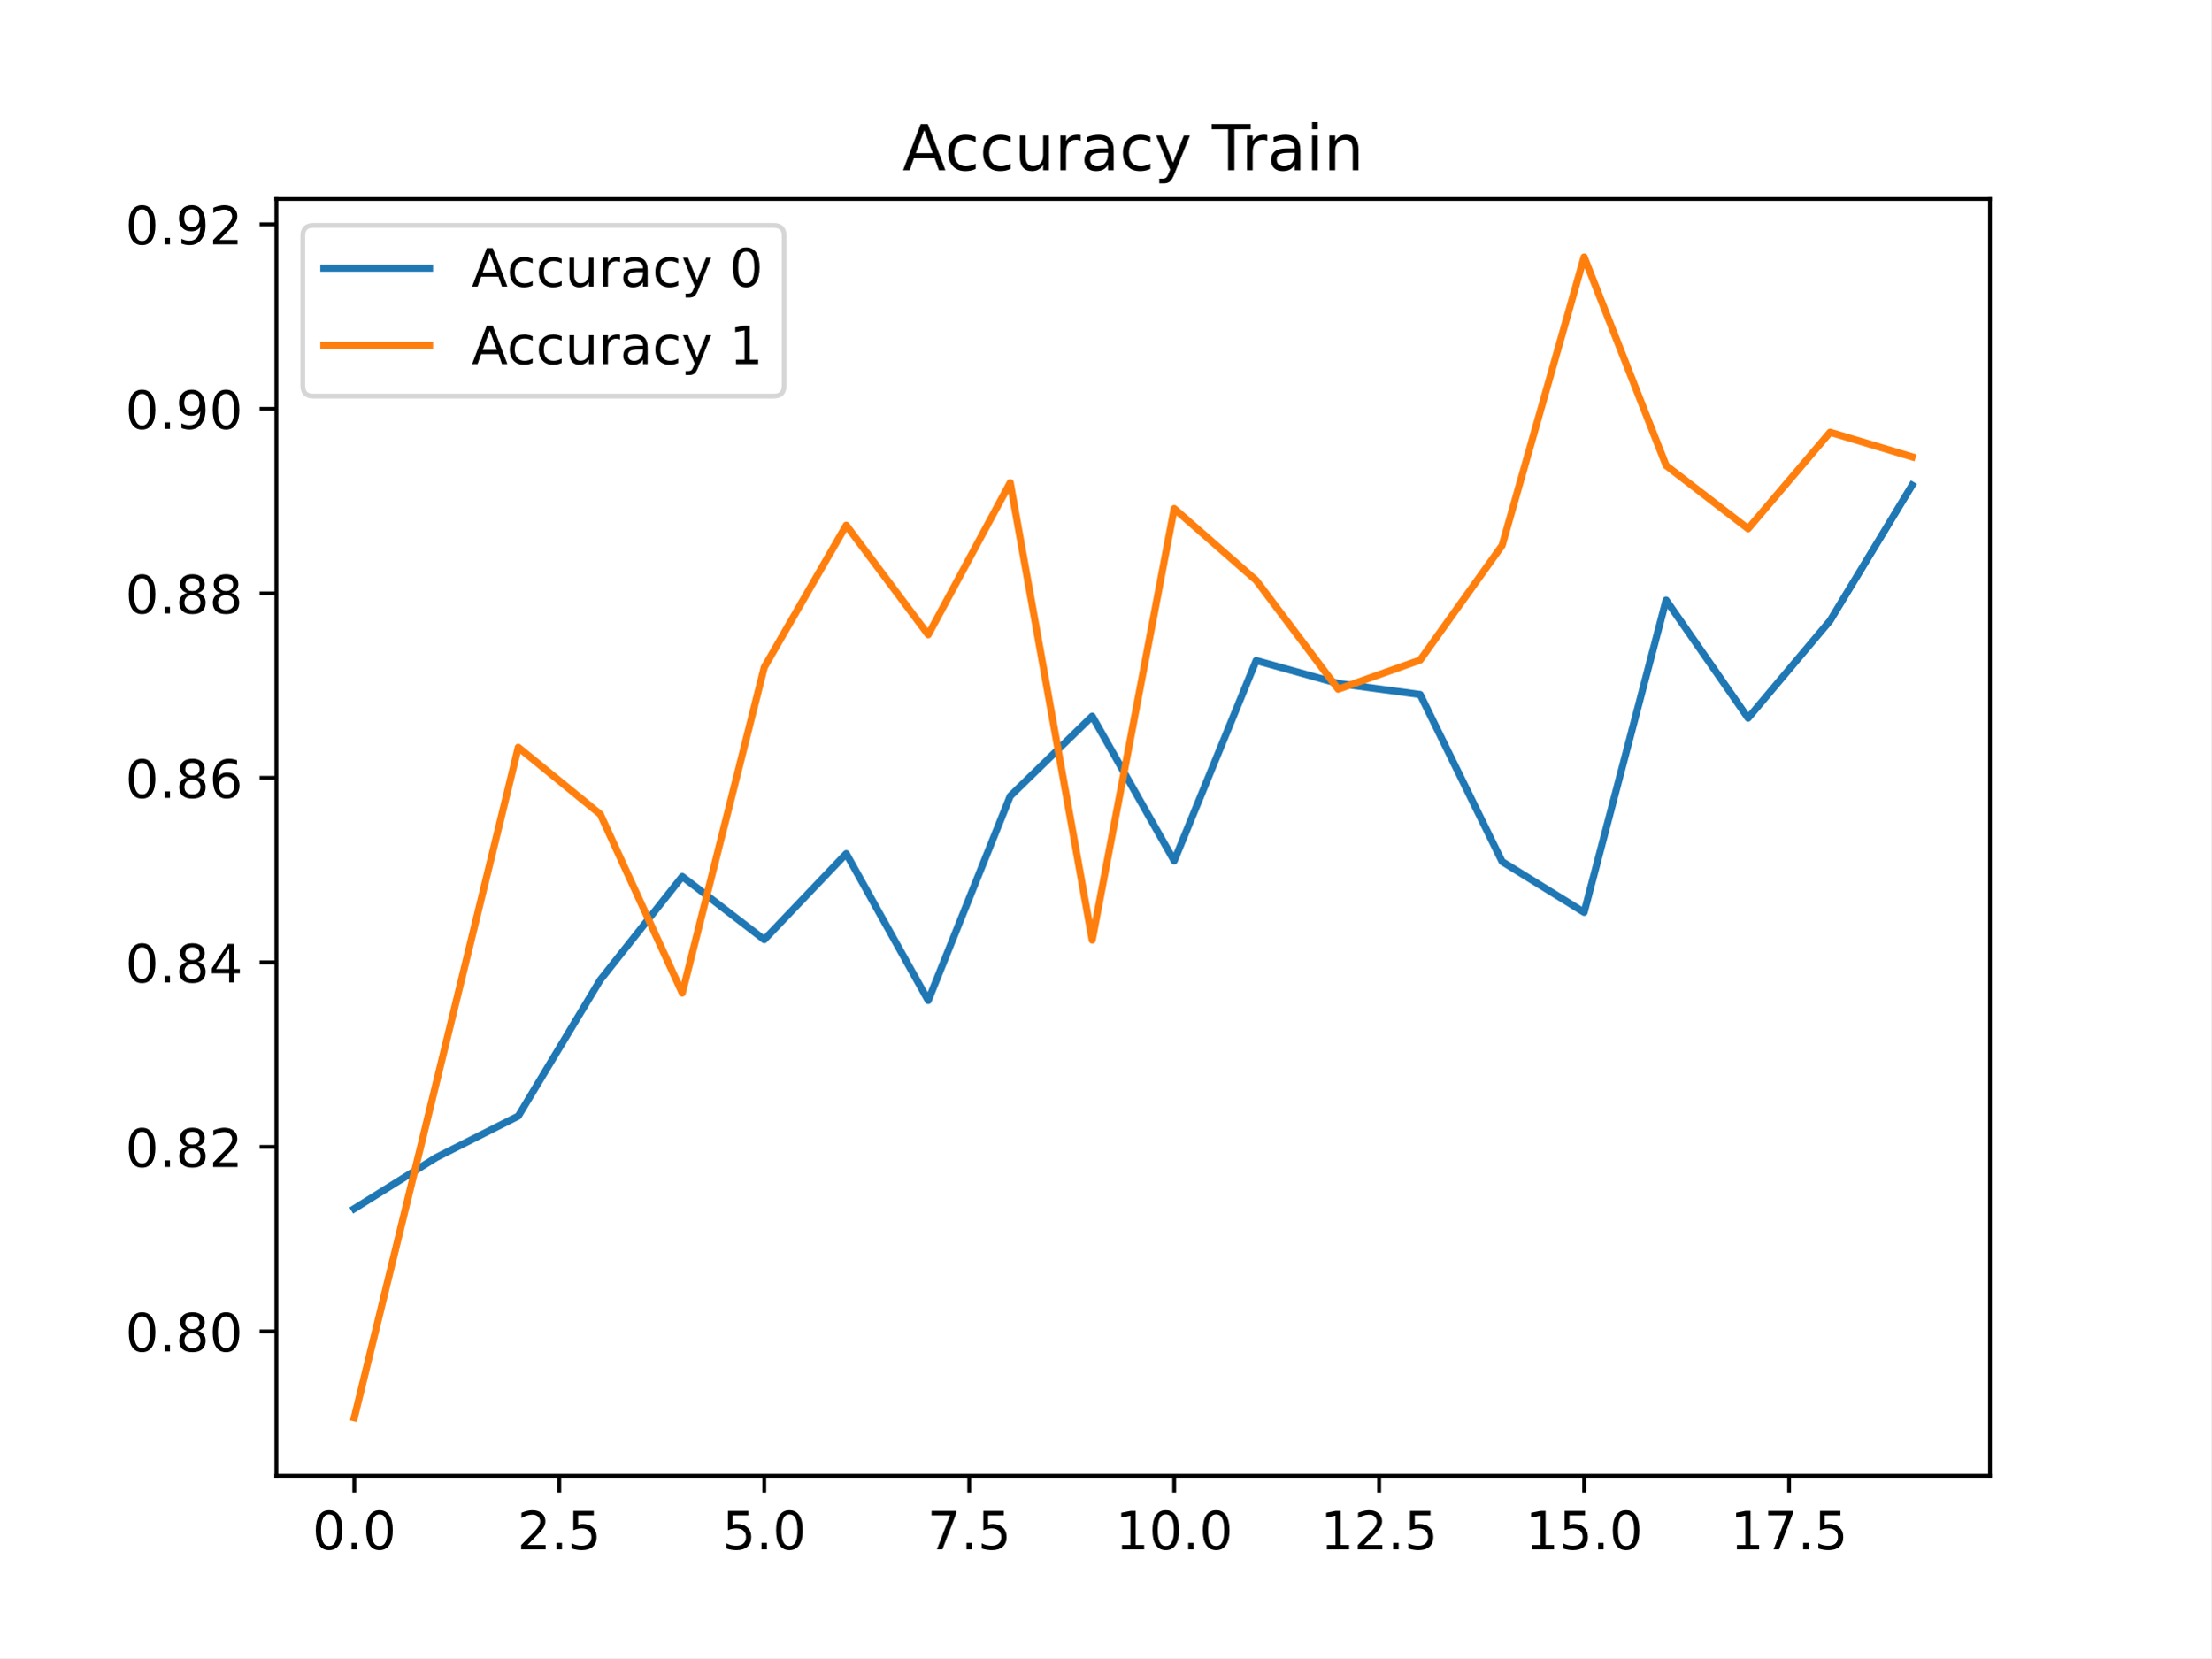
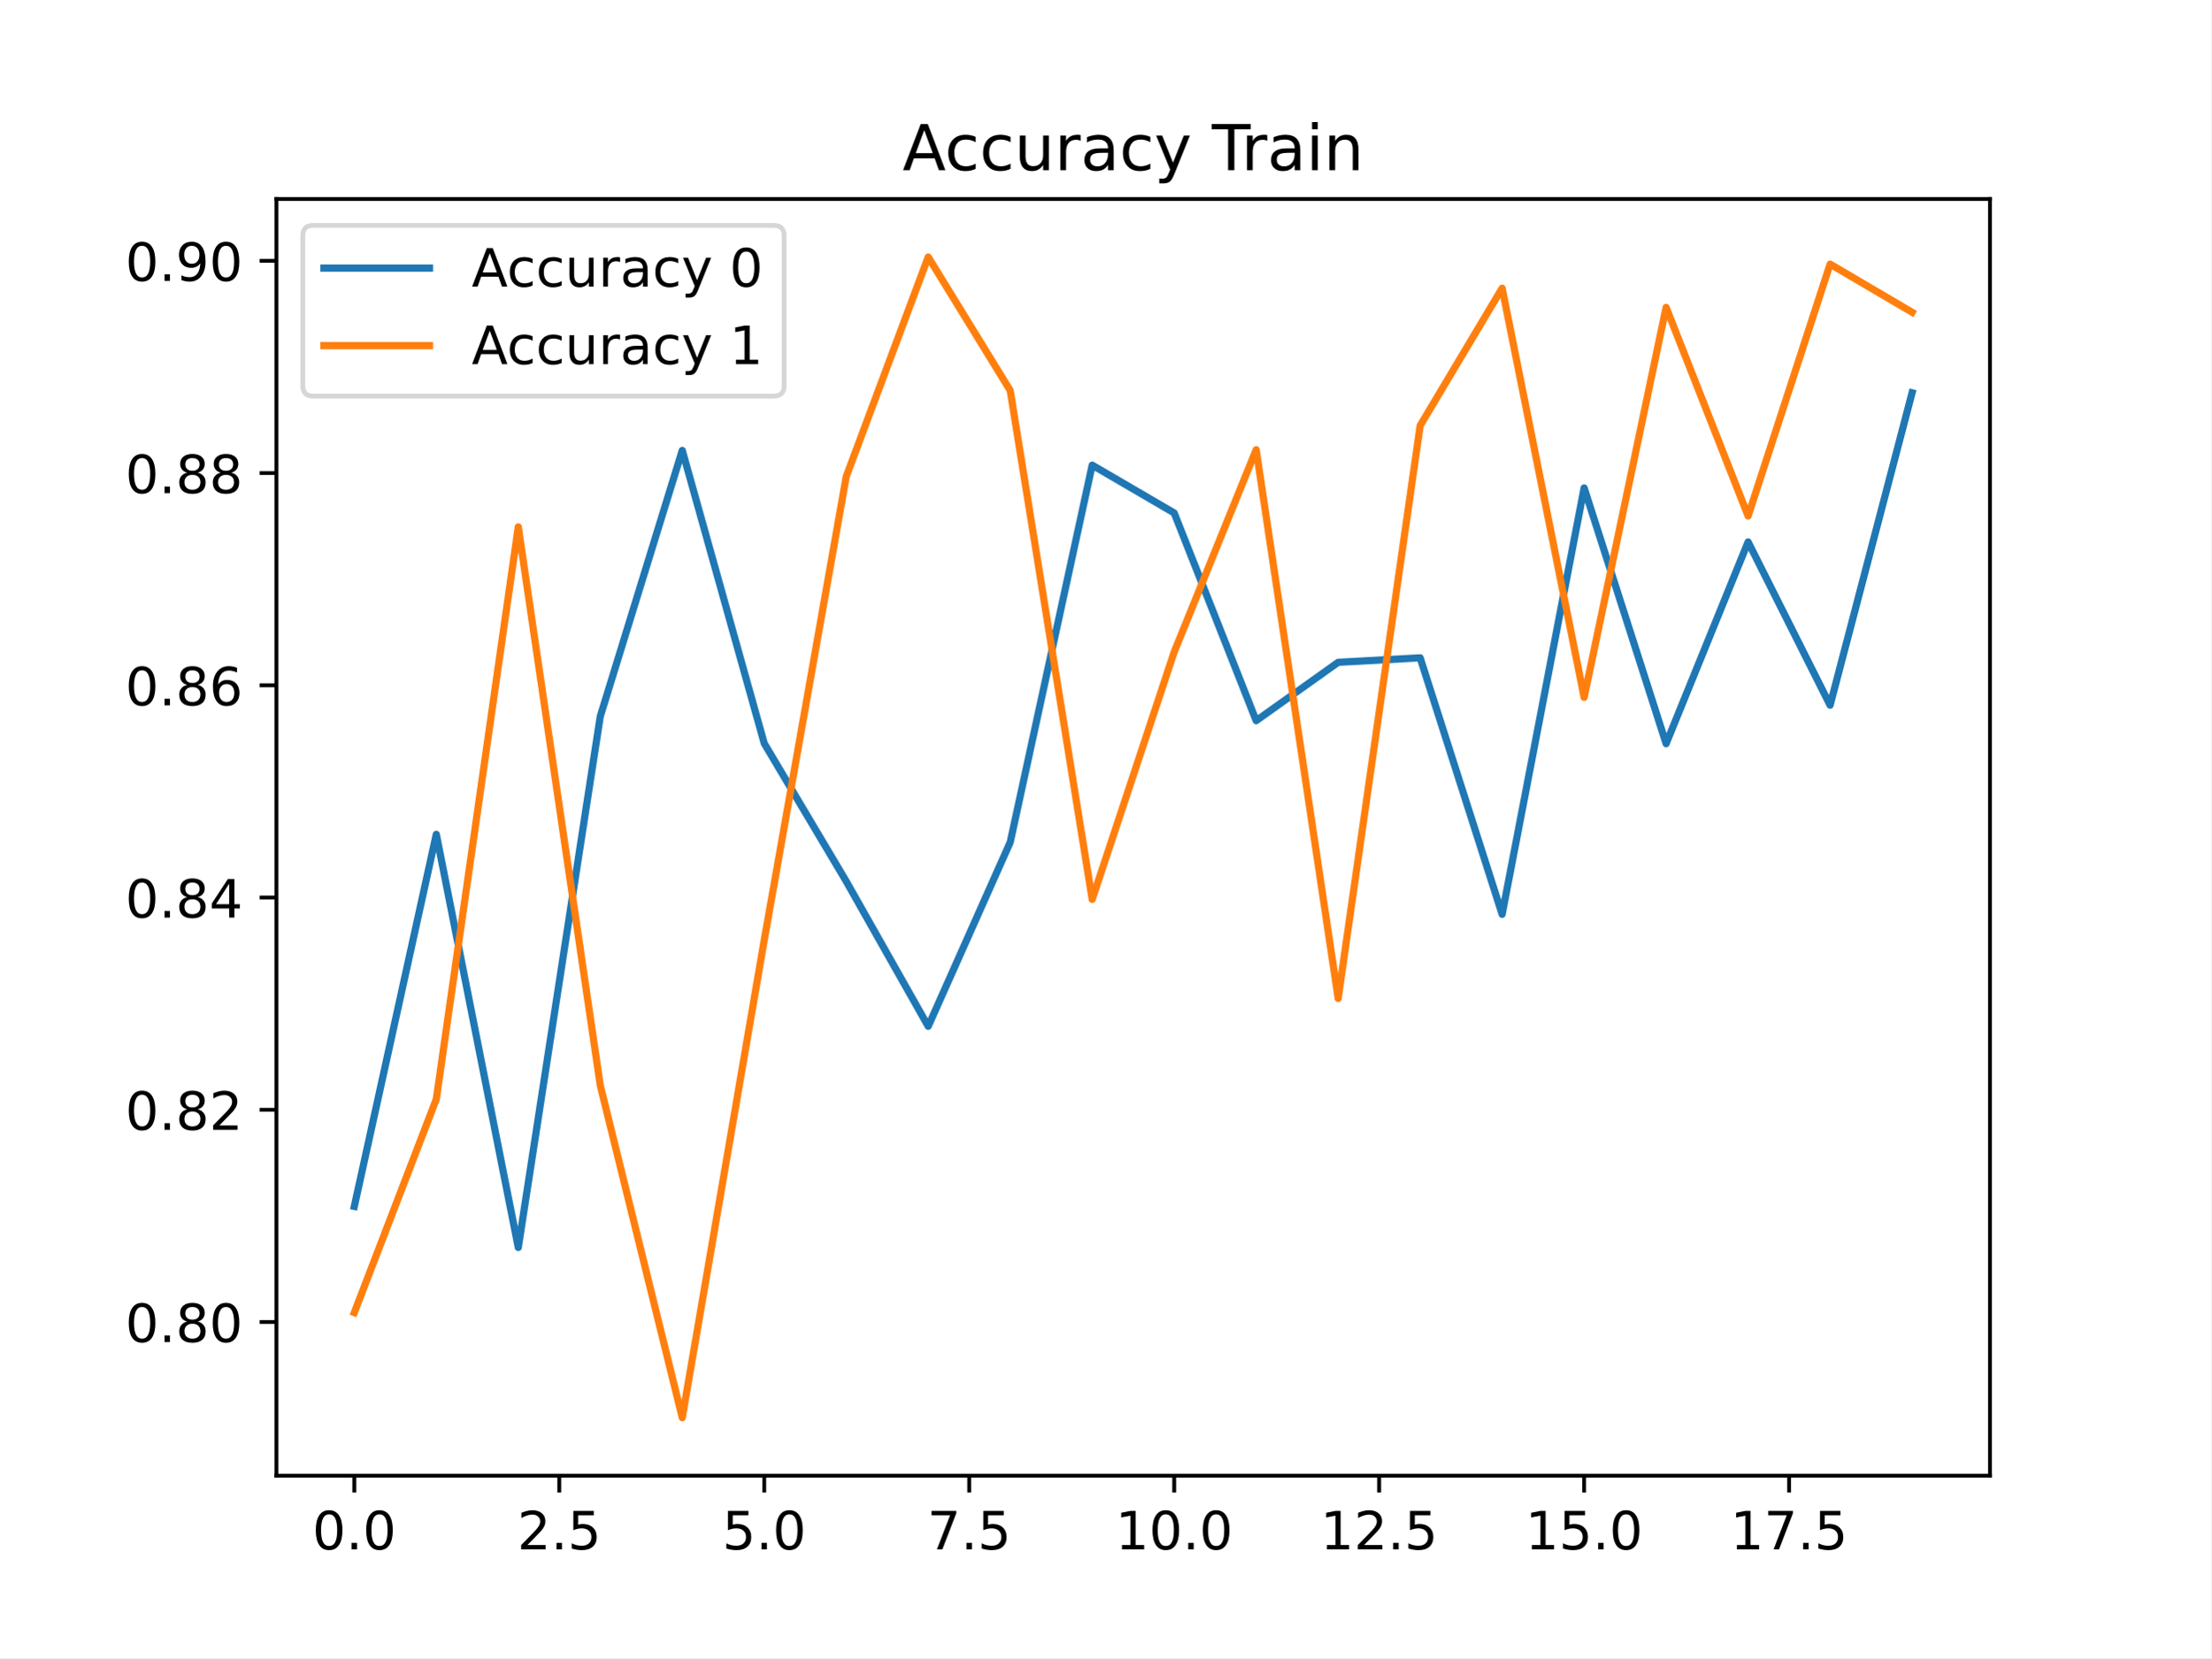
<svg xmlns="http://www.w3.org/2000/svg" xmlns:xlink="http://www.w3.org/1999/xlink" width="460.8pt" height="345.6pt" viewBox="0 0 460.8 345.6" version="1.1">
  <defs>
    <style type="text/css">*{stroke-linejoin: round; stroke-linecap: butt}</style>
  </defs>
  <g id="figure_1">
    <g id="patch_1">
      <path d="M 0 345.6  L 460.8 345.6  L 460.8 0  L 0 0  z " style="fill: #ffffff" />
    </g>
    <g id="axes_1">
      <g id="patch_2">
        <path d="M 57.6 307.584  L 414.72 307.584  L 414.72 41.472  L 57.6 41.472  z " style="fill: #ffffff" />
      </g>
      <g id="matplotlib.axis_1">
        <g id="xtick_1">
          <g id="line2d_1">
            <defs>
-               <path id="md1f5170f47" d="M 0 0  L 0 3.5  " style="stroke: #000000; stroke-width: 0.8" />
+               <path id="me852073fe2" d="M 0 0  L 0 3.5  " style="stroke: #000000; stroke-width: 0.8" />
            </defs>
            <g>
-               <use xlink:href="#md1f5170f47" x="73.833" y="307.584" style="stroke: #000000; stroke-width: 0.8" />
+               <use xlink:href="#me852073fe2" x="73.833" y="307.584" style="stroke: #000000; stroke-width: 0.8" />
            </g>
          </g>
          <g id="text_1">
            <g transform="translate(65.08601 322.9423) scale(0.11 -0.11)">
              <defs>
                <path id="DejaVuSans-30" d="M 2034 4250  Q 1547 4250 1301 3770  Q 1056 3291 1056 2328  Q 1056 1369 1301 889  Q 1547 409 2034 409  Q 2525 409 2770 889  Q 3016 1369 3016 2328  Q 3016 3291 2770 3770  Q 2525 4250 2034 4250  z M 2034 4750  Q 2819 4750 3233 4129  Q 3647 3509 3647 2328  Q 3647 1150 3233 529  Q 2819 -91 2034 -91  Q 1250 -91 836 529  Q 422 1150 422 2328  Q 422 3509 836 4129  Q 1250 4750 2034 4750  z " transform="scale(0.015625)" />
                <path id="DejaVuSans-2e" d="M 684 794  L 1344 794  L 1344 0  L 684 0  L 684 794  z " transform="scale(0.015625)" />
              </defs>
              <use xlink:href="#DejaVuSans-30" />
              <use xlink:href="#DejaVuSans-2e" x="63.623" />
              <use xlink:href="#DejaVuSans-30" x="95.41" />
            </g>
          </g>
        </g>
        <g id="xtick_2">
          <g id="line2d_2">
            <g>
-               <use xlink:href="#md1f5170f47" x="116.55" y="307.584" style="stroke: #000000; stroke-width: 0.8" />
+               <use xlink:href="#me852073fe2" x="116.55" y="307.584" style="stroke: #000000; stroke-width: 0.8" />
            </g>
          </g>
          <g id="text_2">
            <g transform="translate(107.8037 322.9423) scale(0.11 -0.11)">
              <defs>
                <path id="DejaVuSans-32" d="M 1228 531  L 3431 531  L 3431 0  L 469 0  L 469 531  Q 828 903 1448 1529  Q 2069 2156 2228 2338  Q 2531 2678 2651 2914  Q 2772 3150 2772 3378  Q 2772 3750 2511 3984  Q 2250 4219 1831 4219  Q 1534 4219 1204 4116  Q 875 4013 500 3803  L 500 4441  Q 881 4594 1212 4672  Q 1544 4750 1819 4750  Q 2544 4750 2975 4387  Q 3406 4025 3406 3419  Q 3406 3131 3298 2873  Q 3191 2616 2906 2266  Q 2828 2175 2409 1742  Q 1991 1309 1228 531  z " transform="scale(0.015625)" />
                <path id="DejaVuSans-35" d="M 691 4666  L 3169 4666  L 3169 4134  L 1269 4134  L 1269 2991  Q 1406 3038 1543 3061  Q 1681 3084 1819 3084  Q 2600 3084 3056 2656  Q 3513 2228 3513 1497  Q 3513 744 3044 326  Q 2575 -91 1722 -91  Q 1428 -91 1123 -41  Q 819 9 494 109  L 494 744  Q 775 591 1075 516  Q 1375 441 1709 441  Q 2250 441 2565 725  Q 2881 1009 2881 1497  Q 2881 1984 2565 2268  Q 2250 2553 1709 2553  Q 1456 2553 1204 2497  Q 953 2441 691 2322  L 691 4666  z " transform="scale(0.015625)" />
              </defs>
              <use xlink:href="#DejaVuSans-32" />
              <use xlink:href="#DejaVuSans-2e" x="63.623" />
              <use xlink:href="#DejaVuSans-35" x="95.41" />
            </g>
          </g>
        </g>
        <g id="xtick_3">
          <g id="line2d_3">
            <g>
-               <use xlink:href="#md1f5170f47" x="159.268" y="307.584" style="stroke: #000000; stroke-width: 0.8" />
+               <use xlink:href="#me852073fe2" x="159.268" y="307.584" style="stroke: #000000; stroke-width: 0.8" />
            </g>
          </g>
          <g id="text_3">
            <g transform="translate(150.5214 322.9423) scale(0.11 -0.11)">
              <use xlink:href="#DejaVuSans-35" />
              <use xlink:href="#DejaVuSans-2e" x="63.623" />
              <use xlink:href="#DejaVuSans-30" x="95.41" />
            </g>
          </g>
        </g>
        <g id="xtick_4">
          <g id="line2d_4">
            <g>
-               <use xlink:href="#md1f5170f47" x="201.986" y="307.584" style="stroke: #000000; stroke-width: 0.8" />
+               <use xlink:href="#me852073fe2" x="201.986" y="307.584" style="stroke: #000000; stroke-width: 0.8" />
            </g>
          </g>
          <g id="text_4">
            <g transform="translate(193.2391 322.9423) scale(0.11 -0.11)">
              <defs>
                <path id="DejaVuSans-37" d="M 525 4666  L 3525 4666  L 3525 4397  L 1831 0  L 1172 0  L 2766 4134  L 525 4134  L 525 4666  z " transform="scale(0.015625)" />
              </defs>
              <use xlink:href="#DejaVuSans-37" />
              <use xlink:href="#DejaVuSans-2e" x="63.623" />
              <use xlink:href="#DejaVuSans-35" x="95.41" />
            </g>
          </g>
        </g>
        <g id="xtick_5">
          <g id="line2d_5">
            <g>
-               <use xlink:href="#md1f5170f47" x="244.704" y="307.584" style="stroke: #000000; stroke-width: 0.8" />
+               <use xlink:href="#me852073fe2" x="244.704" y="307.584" style="stroke: #000000; stroke-width: 0.8" />
            </g>
          </g>
          <g id="text_5">
            <g transform="translate(232.4574 322.9423) scale(0.11 -0.11)">
              <defs>
                <path id="DejaVuSans-31" d="M 794 531  L 1825 531  L 1825 4091  L 703 3866  L 703 4441  L 1819 4666  L 2450 4666  L 2450 531  L 3481 531  L 3481 0  L 794 0  L 794 531  z " transform="scale(0.015625)" />
              </defs>
              <use xlink:href="#DejaVuSans-31" />
              <use xlink:href="#DejaVuSans-30" x="63.623" />
              <use xlink:href="#DejaVuSans-2e" x="127.246" />
              <use xlink:href="#DejaVuSans-30" x="159.033" />
            </g>
          </g>
        </g>
        <g id="xtick_6">
          <g id="line2d_6">
            <g>
-               <use xlink:href="#md1f5170f47" x="287.421" y="307.584" style="stroke: #000000; stroke-width: 0.8" />
+               <use xlink:href="#me852073fe2" x="287.421" y="307.584" style="stroke: #000000; stroke-width: 0.8" />
            </g>
          </g>
          <g id="text_6">
            <g transform="translate(275.1751 322.9423) scale(0.11 -0.11)">
              <use xlink:href="#DejaVuSans-31" />
              <use xlink:href="#DejaVuSans-32" x="63.623" />
              <use xlink:href="#DejaVuSans-2e" x="127.246" />
              <use xlink:href="#DejaVuSans-35" x="159.033" />
            </g>
          </g>
        </g>
        <g id="xtick_7">
          <g id="line2d_7">
            <g>
-               <use xlink:href="#md1f5170f47" x="330.139" y="307.584" style="stroke: #000000; stroke-width: 0.8" />
+               <use xlink:href="#me852073fe2" x="330.139" y="307.584" style="stroke: #000000; stroke-width: 0.8" />
            </g>
          </g>
          <g id="text_7">
            <g transform="translate(317.8929 322.9423) scale(0.11 -0.11)">
              <use xlink:href="#DejaVuSans-31" />
              <use xlink:href="#DejaVuSans-35" x="63.623" />
              <use xlink:href="#DejaVuSans-2e" x="127.246" />
              <use xlink:href="#DejaVuSans-30" x="159.033" />
            </g>
          </g>
        </g>
        <g id="xtick_8">
          <g id="line2d_8">
            <g>
-               <use xlink:href="#md1f5170f47" x="372.857" y="307.584" style="stroke: #000000; stroke-width: 0.8" />
+               <use xlink:href="#me852073fe2" x="372.857" y="307.584" style="stroke: #000000; stroke-width: 0.8" />
            </g>
          </g>
          <g id="text_8">
            <g transform="translate(360.6106 322.9423) scale(0.11 -0.11)">
              <use xlink:href="#DejaVuSans-31" />
              <use xlink:href="#DejaVuSans-37" x="63.623" />
              <use xlink:href="#DejaVuSans-2e" x="127.246" />
              <use xlink:href="#DejaVuSans-35" x="159.033" />
            </g>
          </g>
        </g>
      </g>
      <g id="matplotlib.axis_2">
        <g id="ytick_1">
          <g id="line2d_9">
            <defs>
-               <path id="mbcc5e7e5fa" d="M 0 0  L -3.5 0  " style="stroke: #000000; stroke-width: 0.8" />
+               <path id="mec6e239548" d="M 0 0  L -3.5 0  " style="stroke: #000000; stroke-width: 0.8" />
            </defs>
            <g>
-               <use xlink:href="#mbcc5e7e5fa" x="57.6" y="277.503" style="stroke: #000000; stroke-width: 0.8" />
+               <use xlink:href="#mec6e239548" x="57.6" y="275.548" style="stroke: #000000; stroke-width: 0.8" />
            </g>
          </g>
          <g id="text_9">
-             <g transform="translate(26.10781 281.6818) scale(0.11 -0.11)">
+             <g transform="translate(26.10781 279.7275) scale(0.11 -0.11)">
              <defs>
                <path id="DejaVuSans-38" d="M 2034 2216  Q 1584 2216 1326 1975  Q 1069 1734 1069 1313  Q 1069 891 1326 650  Q 1584 409 2034 409  Q 2484 409 2743 651  Q 3003 894 3003 1313  Q 3003 1734 2745 1975  Q 2488 2216 2034 2216  z M 1403 2484  Q 997 2584 770 2862  Q 544 3141 544 3541  Q 544 4100 942 4425  Q 1341 4750 2034 4750  Q 2731 4750 3128 4425  Q 3525 4100 3525 3541  Q 3525 3141 3298 2862  Q 3072 2584 2669 2484  Q 3125 2378 3379 2068  Q 3634 1759 3634 1313  Q 3634 634 3220 271  Q 2806 -91 2034 -91  Q 1263 -91 848 271  Q 434 634 434 1313  Q 434 1759 690 2068  Q 947 2378 1403 2484  z M 1172 3481  Q 1172 3119 1398 2916  Q 1625 2713 2034 2713  Q 2441 2713 2670 2916  Q 2900 3119 2900 3481  Q 2900 3844 2670 4047  Q 2441 4250 2034 4250  Q 1625 4250 1398 4047  Q 1172 3844 1172 3481  z " transform="scale(0.015625)" />
              </defs>
              <use xlink:href="#DejaVuSans-30" />
              <use xlink:href="#DejaVuSans-2e" x="63.623" />
              <use xlink:href="#DejaVuSans-38" x="95.41" />
              <use xlink:href="#DejaVuSans-30" x="159.033" />
            </g>
          </g>
        </g>
        <g id="ytick_2">
          <g id="line2d_10">
            <g>
-               <use xlink:href="#mbcc5e7e5fa" x="57.6" y="239.044" style="stroke: #000000; stroke-width: 0.8" />
+               <use xlink:href="#mec6e239548" x="57.6" y="231.311" style="stroke: #000000; stroke-width: 0.8" />
            </g>
          </g>
          <g id="text_10">
-             <g transform="translate(26.10781 243.2232) scale(0.11 -0.11)">
+             <g transform="translate(26.10781 235.4897) scale(0.11 -0.11)">
              <use xlink:href="#DejaVuSans-30" />
              <use xlink:href="#DejaVuSans-2e" x="63.623" />
              <use xlink:href="#DejaVuSans-38" x="95.41" />
              <use xlink:href="#DejaVuSans-32" x="159.033" />
            </g>
          </g>
        </g>
        <g id="ytick_3">
          <g id="line2d_11">
            <g>
-               <use xlink:href="#mbcc5e7e5fa" x="57.6" y="200.585" style="stroke: #000000; stroke-width: 0.8" />
+               <use xlink:href="#mec6e239548" x="57.6" y="187.073" style="stroke: #000000; stroke-width: 0.8" />
            </g>
          </g>
          <g id="text_11">
-             <g transform="translate(26.10781 204.7646) scale(0.11 -0.11)">
+             <g transform="translate(26.10781 191.2518) scale(0.11 -0.11)">
              <defs>
                <path id="DejaVuSans-34" d="M 2419 4116  L 825 1625  L 2419 1625  L 2419 4116  z M 2253 4666  L 3047 4666  L 3047 1625  L 3713 1625  L 3713 1100  L 3047 1100  L 3047 0  L 2419 0  L 2419 1100  L 313 1100  L 313 1709  L 2253 4666  z " transform="scale(0.015625)" />
              </defs>
              <use xlink:href="#DejaVuSans-30" />
              <use xlink:href="#DejaVuSans-2e" x="63.623" />
              <use xlink:href="#DejaVuSans-38" x="95.41" />
              <use xlink:href="#DejaVuSans-34" x="159.033" />
            </g>
          </g>
        </g>
        <g id="ytick_4">
          <g id="line2d_12">
            <g>
-               <use xlink:href="#mbcc5e7e5fa" x="57.6" y="162.127" style="stroke: #000000; stroke-width: 0.8" />
+               <use xlink:href="#mec6e239548" x="57.6" y="142.835" style="stroke: #000000; stroke-width: 0.8" />
            </g>
          </g>
          <g id="text_12">
-             <g transform="translate(26.10781 166.306) scale(0.11 -0.11)">
+             <g transform="translate(26.10781 147.014) scale(0.11 -0.11)">
              <defs>
                <path id="DejaVuSans-36" d="M 2113 2584  Q 1688 2584 1439 2293  Q 1191 2003 1191 1497  Q 1191 994 1439 701  Q 1688 409 2113 409  Q 2538 409 2786 701  Q 3034 994 3034 1497  Q 3034 2003 2786 2293  Q 2538 2584 2113 2584  z M 3366 4563  L 3366 3988  Q 3128 4100 2886 4159  Q 2644 4219 2406 4219  Q 1781 4219 1451 3797  Q 1122 3375 1075 2522  Q 1259 2794 1537 2939  Q 1816 3084 2150 3084  Q 2853 3084 3261 2657  Q 3669 2231 3669 1497  Q 3669 778 3244 343  Q 2819 -91 2113 -91  Q 1303 -91 875 529  Q 447 1150 447 2328  Q 447 3434 972 4092  Q 1497 4750 2381 4750  Q 2619 4750 2861 4703  Q 3103 4656 3366 4563  z " transform="scale(0.015625)" />
              </defs>
              <use xlink:href="#DejaVuSans-30" />
              <use xlink:href="#DejaVuSans-2e" x="63.623" />
              <use xlink:href="#DejaVuSans-38" x="95.41" />
              <use xlink:href="#DejaVuSans-36" x="159.033" />
            </g>
          </g>
        </g>
        <g id="ytick_5">
          <g id="line2d_13">
            <g>
-               <use xlink:href="#mbcc5e7e5fa" x="57.6" y="123.668" style="stroke: #000000; stroke-width: 0.8" />
+               <use xlink:href="#mec6e239548" x="57.6" y="98.597" style="stroke: #000000; stroke-width: 0.8" />
            </g>
          </g>
          <g id="text_13">
-             <g transform="translate(26.10781 127.8474) scale(0.11 -0.11)">
+             <g transform="translate(26.10781 102.7761) scale(0.11 -0.11)">
              <use xlink:href="#DejaVuSans-30" />
              <use xlink:href="#DejaVuSans-2e" x="63.623" />
              <use xlink:href="#DejaVuSans-38" x="95.41" />
              <use xlink:href="#DejaVuSans-38" x="159.033" />
            </g>
          </g>
        </g>
        <g id="ytick_6">
          <g id="line2d_14">
            <g>
-               <use xlink:href="#mbcc5e7e5fa" x="57.6" y="85.21" style="stroke: #000000; stroke-width: 0.8" />
+               <use xlink:href="#mec6e239548" x="57.6" y="54.359" style="stroke: #000000; stroke-width: 0.8" />
            </g>
          </g>
          <g id="text_14">
-             <g transform="translate(26.10781 89.38879) scale(0.11 -0.11)">
+             <g transform="translate(26.10781 58.5383) scale(0.11 -0.11)">
              <defs>
                <path id="DejaVuSans-39" d="M 703 97  L 703 672  Q 941 559 1184 500  Q 1428 441 1663 441  Q 2288 441 2617 861  Q 2947 1281 2994 2138  Q 2813 1869 2534 1725  Q 2256 1581 1919 1581  Q 1219 1581 811 2004  Q 403 2428 403 3163  Q 403 3881 828 4315  Q 1253 4750 1959 4750  Q 2769 4750 3195 4129  Q 3622 3509 3622 2328  Q 3622 1225 3098 567  Q 2575 -91 1691 -91  Q 1453 -91 1209 -44  Q 966 3 703 97  z M 1959 2075  Q 2384 2075 2632 2365  Q 2881 2656 2881 3163  Q 2881 3666 2632 3958  Q 2384 4250 1959 4250  Q 1534 4250 1286 3958  Q 1038 3666 1038 3163  Q 1038 2656 1286 2365  Q 1534 2075 1959 2075  z " transform="scale(0.015625)" />
              </defs>
              <use xlink:href="#DejaVuSans-30" />
              <use xlink:href="#DejaVuSans-2e" x="63.623" />
              <use xlink:href="#DejaVuSans-39" x="95.41" />
              <use xlink:href="#DejaVuSans-30" x="159.033" />
            </g>
          </g>
        </g>
-         <g id="ytick_7">
-           <g id="line2d_15">
-             <g>
-               <use xlink:href="#mbcc5e7e5fa" x="57.6" y="46.751" style="stroke: #000000; stroke-width: 0.8" />
-             </g>
-           </g>
-           <g id="text_15">
-             <g transform="translate(26.10781 50.93018) scale(0.11 -0.11)">
-               <use xlink:href="#DejaVuSans-30" />
-               <use xlink:href="#DejaVuSans-2e" x="63.623" />
-               <use xlink:href="#DejaVuSans-39" x="95.41" />
-               <use xlink:href="#DejaVuSans-32" x="159.033" />
-             </g>
-           </g>
-         </g>
+       </g>
+       <g id="line2d_15">
+         <path d="M 73.833 251.458  L 90.92 173.889  L 108.007 260.017  L 125.094 149.313  L 142.181 93.877  L 159.268 154.949  L 176.355 183.694  L 193.442 213.917  L 210.529 175.551  L 227.616 96.945  L 244.704 106.916  L 261.791 150.209  L 278.878 138.045  L 295.965 137.109  L 313.052 190.574  L 330.139 101.692  L 347.226 155.008  L 364.313 112.953  L 381.4 146.985  L 398.487 81.867  " clip-path="url(#pf1882d3921)" style="fill: none; stroke: #1f77b4; stroke-width: 1.5; stroke-linecap: square" />
      </g>
      <g id="line2d_16">
-         <path d="M 73.833 251.925  L 90.92 241.25  L 108.007 232.624  L 125.094 204.242  L 142.181 182.695  L 159.268 195.849  L 176.355 177.925  L 193.442 208.535  L 210.529 165.935  L 227.616 149.279  L 244.704 179.424  L 261.791 137.677  L 278.878 142.449  L 295.965 144.756  L 313.052 179.59  L 330.139 190.158  L 347.226 125.087  L 364.313 149.665  L 381.4 129.349  L 398.487 101.141  " clip-path="url(#p91d05235ba)" style="fill: none; stroke: #1f77b4; stroke-width: 1.5; stroke-linecap: square" />
-       </g>
-       <g id="line2d_17">
-         <path d="M 73.833 295.488  L 90.92 225.668  L 108.007 155.768  L 125.094 169.712  L 142.181 206.977  L 159.268 139.088  L 176.355 109.48  L 193.442 132.294  L 210.529 100.597  L 227.616 195.928  L 244.704 106.005  L 261.791 120.961  L 278.878 143.646  L 295.965 137.574  L 313.052 113.677  L 330.139 53.568  L 347.226 97.028  L 364.313 110.197  L 381.4 90.094  L 398.487 95.219  " clip-path="url(#p91d05235ba)" style="fill: none; stroke: #ff7f0e; stroke-width: 1.5; stroke-linecap: square" />
+         <path d="M 73.833 273.586  L 90.92 229.101  L 108.007 109.808  L 125.094 226.234  L 142.181 295.488  L 159.268 195.915  L 176.355 99.319  L 193.442 53.568  L 210.529 81.388  L 227.616 187.457  L 244.704 135.889  L 261.791 93.73  L 278.878 208.114  L 295.965 88.707  L 313.052 60.068  L 330.139 145.344  L 347.226 64.066  L 364.313 107.549  L 381.4 55.048  L 398.487 65.083  " clip-path="url(#pf1882d3921)" style="fill: none; stroke: #ff7f0e; stroke-width: 1.5; stroke-linecap: square" />
      </g>
      <g id="patch_3">
        <path d="M 57.6 307.584  L 57.6 41.472  " style="fill: none; stroke: #000000; stroke-width: 0.8; stroke-linejoin: miter; stroke-linecap: square" />
      </g>
      <g id="patch_4">
        <path d="M 414.72 307.584  L 414.72 41.472  " style="fill: none; stroke: #000000; stroke-width: 0.8; stroke-linejoin: miter; stroke-linecap: square" />
      </g>
      <g id="patch_5">
        <path d="M 57.6 307.584  L 414.72 307.584  " style="fill: none; stroke: #000000; stroke-width: 0.8; stroke-linejoin: miter; stroke-linecap: square" />
      </g>
      <g id="patch_6">
        <path d="M 57.6 41.472  L 414.72 41.472  " style="fill: none; stroke: #000000; stroke-width: 0.8; stroke-linejoin: miter; stroke-linecap: square" />
      </g>
-       <g id="text_16">
+       <g id="text_15">
        <g transform="translate(188.0976 35.472) scale(0.132 -0.132)">
          <defs>
            <path id="DejaVuSans-41" d="M 2188 4044  L 1331 1722  L 3047 1722  L 2188 4044  z M 1831 4666  L 2547 4666  L 4325 0  L 3669 0  L 3244 1197  L 1141 1197  L 716 0  L 50 0  L 1831 4666  z " transform="scale(0.015625)" />
            <path id="DejaVuSans-63" d="M 3122 3366  L 3122 2828  Q 2878 2963 2633 3030  Q 2388 3097 2138 3097  Q 1578 3097 1268 2742  Q 959 2388 959 1747  Q 959 1106 1268 751  Q 1578 397 2138 397  Q 2388 397 2633 464  Q 2878 531 3122 666  L 3122 134  Q 2881 22 2623 -34  Q 2366 -91 2075 -91  Q 1284 -91 818 406  Q 353 903 353 1747  Q 353 2603 823 3093  Q 1294 3584 2113 3584  Q 2378 3584 2631 3529  Q 2884 3475 3122 3366  z " transform="scale(0.015625)" />
            <path id="DejaVuSans-75" d="M 544 1381  L 544 3500  L 1119 3500  L 1119 1403  Q 1119 906 1312 657  Q 1506 409 1894 409  Q 2359 409 2629 706  Q 2900 1003 2900 1516  L 2900 3500  L 3475 3500  L 3475 0  L 2900 0  L 2900 538  Q 2691 219 2414 64  Q 2138 -91 1772 -91  Q 1169 -91 856 284  Q 544 659 544 1381  z M 1991 3584  L 1991 3584  z " transform="scale(0.015625)" />
            <path id="DejaVuSans-72" d="M 2631 2963  Q 2534 3019 2420 3045  Q 2306 3072 2169 3072  Q 1681 3072 1420 2755  Q 1159 2438 1159 1844  L 1159 0  L 581 0  L 581 3500  L 1159 3500  L 1159 2956  Q 1341 3275 1631 3429  Q 1922 3584 2338 3584  Q 2397 3584 2469 3576  Q 2541 3569 2628 3553  L 2631 2963  z " transform="scale(0.015625)" />
            <path id="DejaVuSans-61" d="M 2194 1759  Q 1497 1759 1228 1600  Q 959 1441 959 1056  Q 959 750 1161 570  Q 1363 391 1709 391  Q 2188 391 2477 730  Q 2766 1069 2766 1631  L 2766 1759  L 2194 1759  z M 3341 1997  L 3341 0  L 2766 0  L 2766 531  Q 2569 213 2275 61  Q 1981 -91 1556 -91  Q 1019 -91 701 211  Q 384 513 384 1019  Q 384 1609 779 1909  Q 1175 2209 1959 2209  L 2766 2209  L 2766 2266  Q 2766 2663 2505 2880  Q 2244 3097 1772 3097  Q 1472 3097 1187 3025  Q 903 2953 641 2809  L 641 3341  Q 956 3463 1253 3523  Q 1550 3584 1831 3584  Q 2591 3584 2966 3190  Q 3341 2797 3341 1997  z " transform="scale(0.015625)" />
            <path id="DejaVuSans-79" d="M 2059 -325  Q 1816 -950 1584 -1140  Q 1353 -1331 966 -1331  L 506 -1331  L 506 -850  L 844 -850  Q 1081 -850 1212 -737  Q 1344 -625 1503 -206  L 1606 56  L 191 3500  L 800 3500  L 1894 763  L 2988 3500  L 3597 3500  L 2059 -325  z " transform="scale(0.015625)" />
            <path id="DejaVuSans-20" transform="scale(0.015625)" />
            <path id="DejaVuSans-54" d="M -19 4666  L 3928 4666  L 3928 4134  L 2272 4134  L 2272 0  L 1638 0  L 1638 4134  L -19 4134  L -19 4666  z " transform="scale(0.015625)" />
            <path id="DejaVuSans-69" d="M 603 3500  L 1178 3500  L 1178 0  L 603 0  L 603 3500  z M 603 4863  L 1178 4863  L 1178 4134  L 603 4134  L 603 4863  z " transform="scale(0.015625)" />
            <path id="DejaVuSans-6e" d="M 3513 2113  L 3513 0  L 2938 0  L 2938 2094  Q 2938 2591 2744 2837  Q 2550 3084 2163 3084  Q 1697 3084 1428 2787  Q 1159 2491 1159 1978  L 1159 0  L 581 0  L 581 3500  L 1159 3500  L 1159 2956  Q 1366 3272 1645 3428  Q 1925 3584 2291 3584  Q 2894 3584 3203 3211  Q 3513 2838 3513 2113  z " transform="scale(0.015625)" />
          </defs>
          <use xlink:href="#DejaVuSans-41" />
          <use xlink:href="#DejaVuSans-63" x="66.658" />
          <use xlink:href="#DejaVuSans-63" x="121.639" />
          <use xlink:href="#DejaVuSans-75" x="176.619" />
          <use xlink:href="#DejaVuSans-72" x="239.998" />
          <use xlink:href="#DejaVuSans-61" x="281.111" />
          <use xlink:href="#DejaVuSans-63" x="342.391" />
          <use xlink:href="#DejaVuSans-79" x="397.371" />
          <use xlink:href="#DejaVuSans-20" x="456.551" />
          <use xlink:href="#DejaVuSans-54" x="488.338" />
          <use xlink:href="#DejaVuSans-72" x="534.672" />
          <use xlink:href="#DejaVuSans-61" x="575.785" />
          <use xlink:href="#DejaVuSans-69" x="637.064" />
          <use xlink:href="#DejaVuSans-6e" x="664.848" />
        </g>
      </g>
      <g id="legend_1">
        <g id="patch_7">
          <path d="M 65.3 82.564  L 161.217 82.564  Q 163.417 82.564 163.417 80.364  L 163.417 49.172  Q 163.417 46.972 161.217 46.972  L 65.3 46.972  Q 63.1 46.972 63.1 49.172  L 63.1 80.364  Q 63.1 82.564 65.3 82.564  z " style="fill: #ffffff; opacity: 0.8; stroke: #cccccc; stroke-linejoin: miter" />
        </g>
-         <g id="line2d_18">
+         <g id="line2d_17">
          <path d="M 67.5 55.88  L 78.5 55.88  L 89.5 55.88  " style="fill: none; stroke: #1f77b4; stroke-width: 1.5; stroke-linecap: square" />
        </g>
-         <g id="text_17">
+         <g id="text_16">
          <g transform="translate(98.3 59.73028) scale(0.11 -0.11)">
            <use xlink:href="#DejaVuSans-41" />
            <use xlink:href="#DejaVuSans-63" x="66.658" />
            <use xlink:href="#DejaVuSans-63" x="121.639" />
            <use xlink:href="#DejaVuSans-75" x="176.619" />
            <use xlink:href="#DejaVuSans-72" x="239.998" />
            <use xlink:href="#DejaVuSans-61" x="281.111" />
            <use xlink:href="#DejaVuSans-63" x="342.391" />
            <use xlink:href="#DejaVuSans-79" x="397.371" />
            <use xlink:href="#DejaVuSans-20" x="456.551" />
            <use xlink:href="#DejaVuSans-30" x="488.338" />
          </g>
        </g>
-         <g id="line2d_19">
+         <g id="line2d_18">
          <path d="M 67.5 72.026  L 78.5 72.026  L 89.5 72.026  " style="fill: none; stroke: #ff7f0e; stroke-width: 1.5; stroke-linecap: square" />
        </g>
-         <g id="text_18">
+         <g id="text_17">
          <g transform="translate(98.3 75.87622) scale(0.11 -0.11)">
            <use xlink:href="#DejaVuSans-41" />
            <use xlink:href="#DejaVuSans-63" x="66.658" />
            <use xlink:href="#DejaVuSans-63" x="121.639" />
            <use xlink:href="#DejaVuSans-75" x="176.619" />
            <use xlink:href="#DejaVuSans-72" x="239.998" />
            <use xlink:href="#DejaVuSans-61" x="281.111" />
            <use xlink:href="#DejaVuSans-63" x="342.391" />
            <use xlink:href="#DejaVuSans-79" x="397.371" />
            <use xlink:href="#DejaVuSans-20" x="456.551" />
            <use xlink:href="#DejaVuSans-31" x="488.338" />
          </g>
        </g>
      </g>
    </g>
  </g>
  <defs>
-     <clipPath id="p91d05235ba">
+     <clipPath id="pf1882d3921">
      <rect x="57.6" y="41.472" width="357.12" height="266.112" />
    </clipPath>
  </defs>
</svg>
